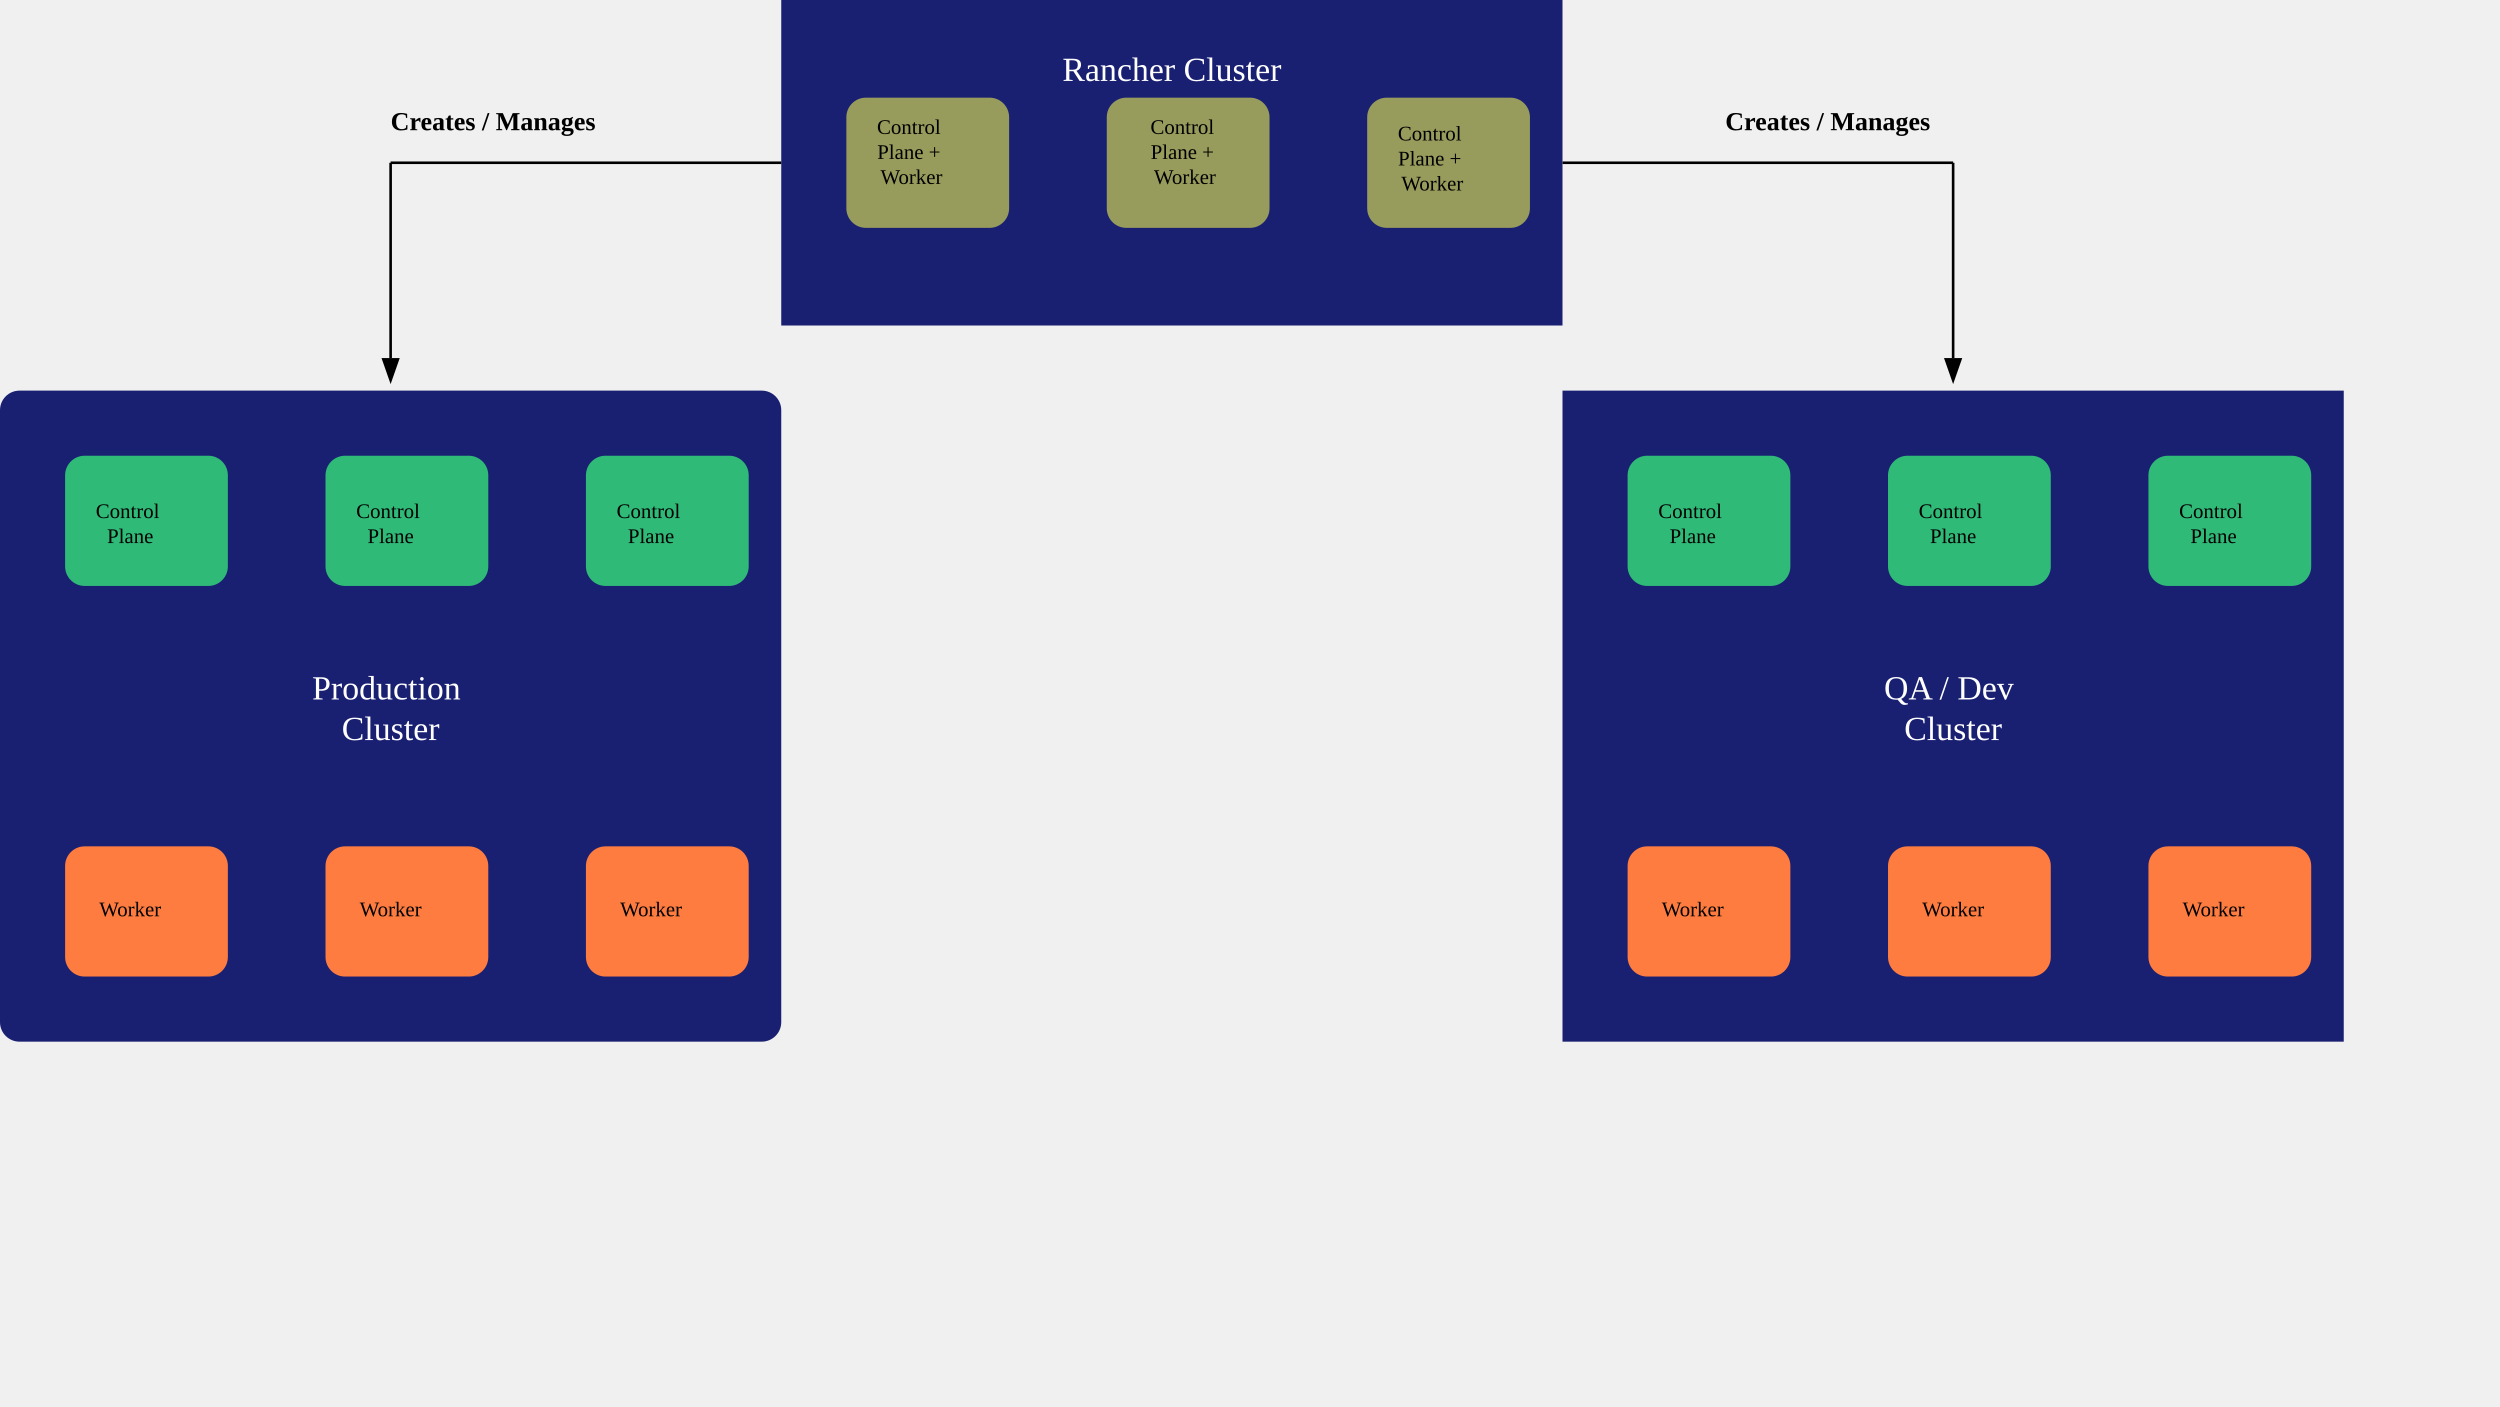
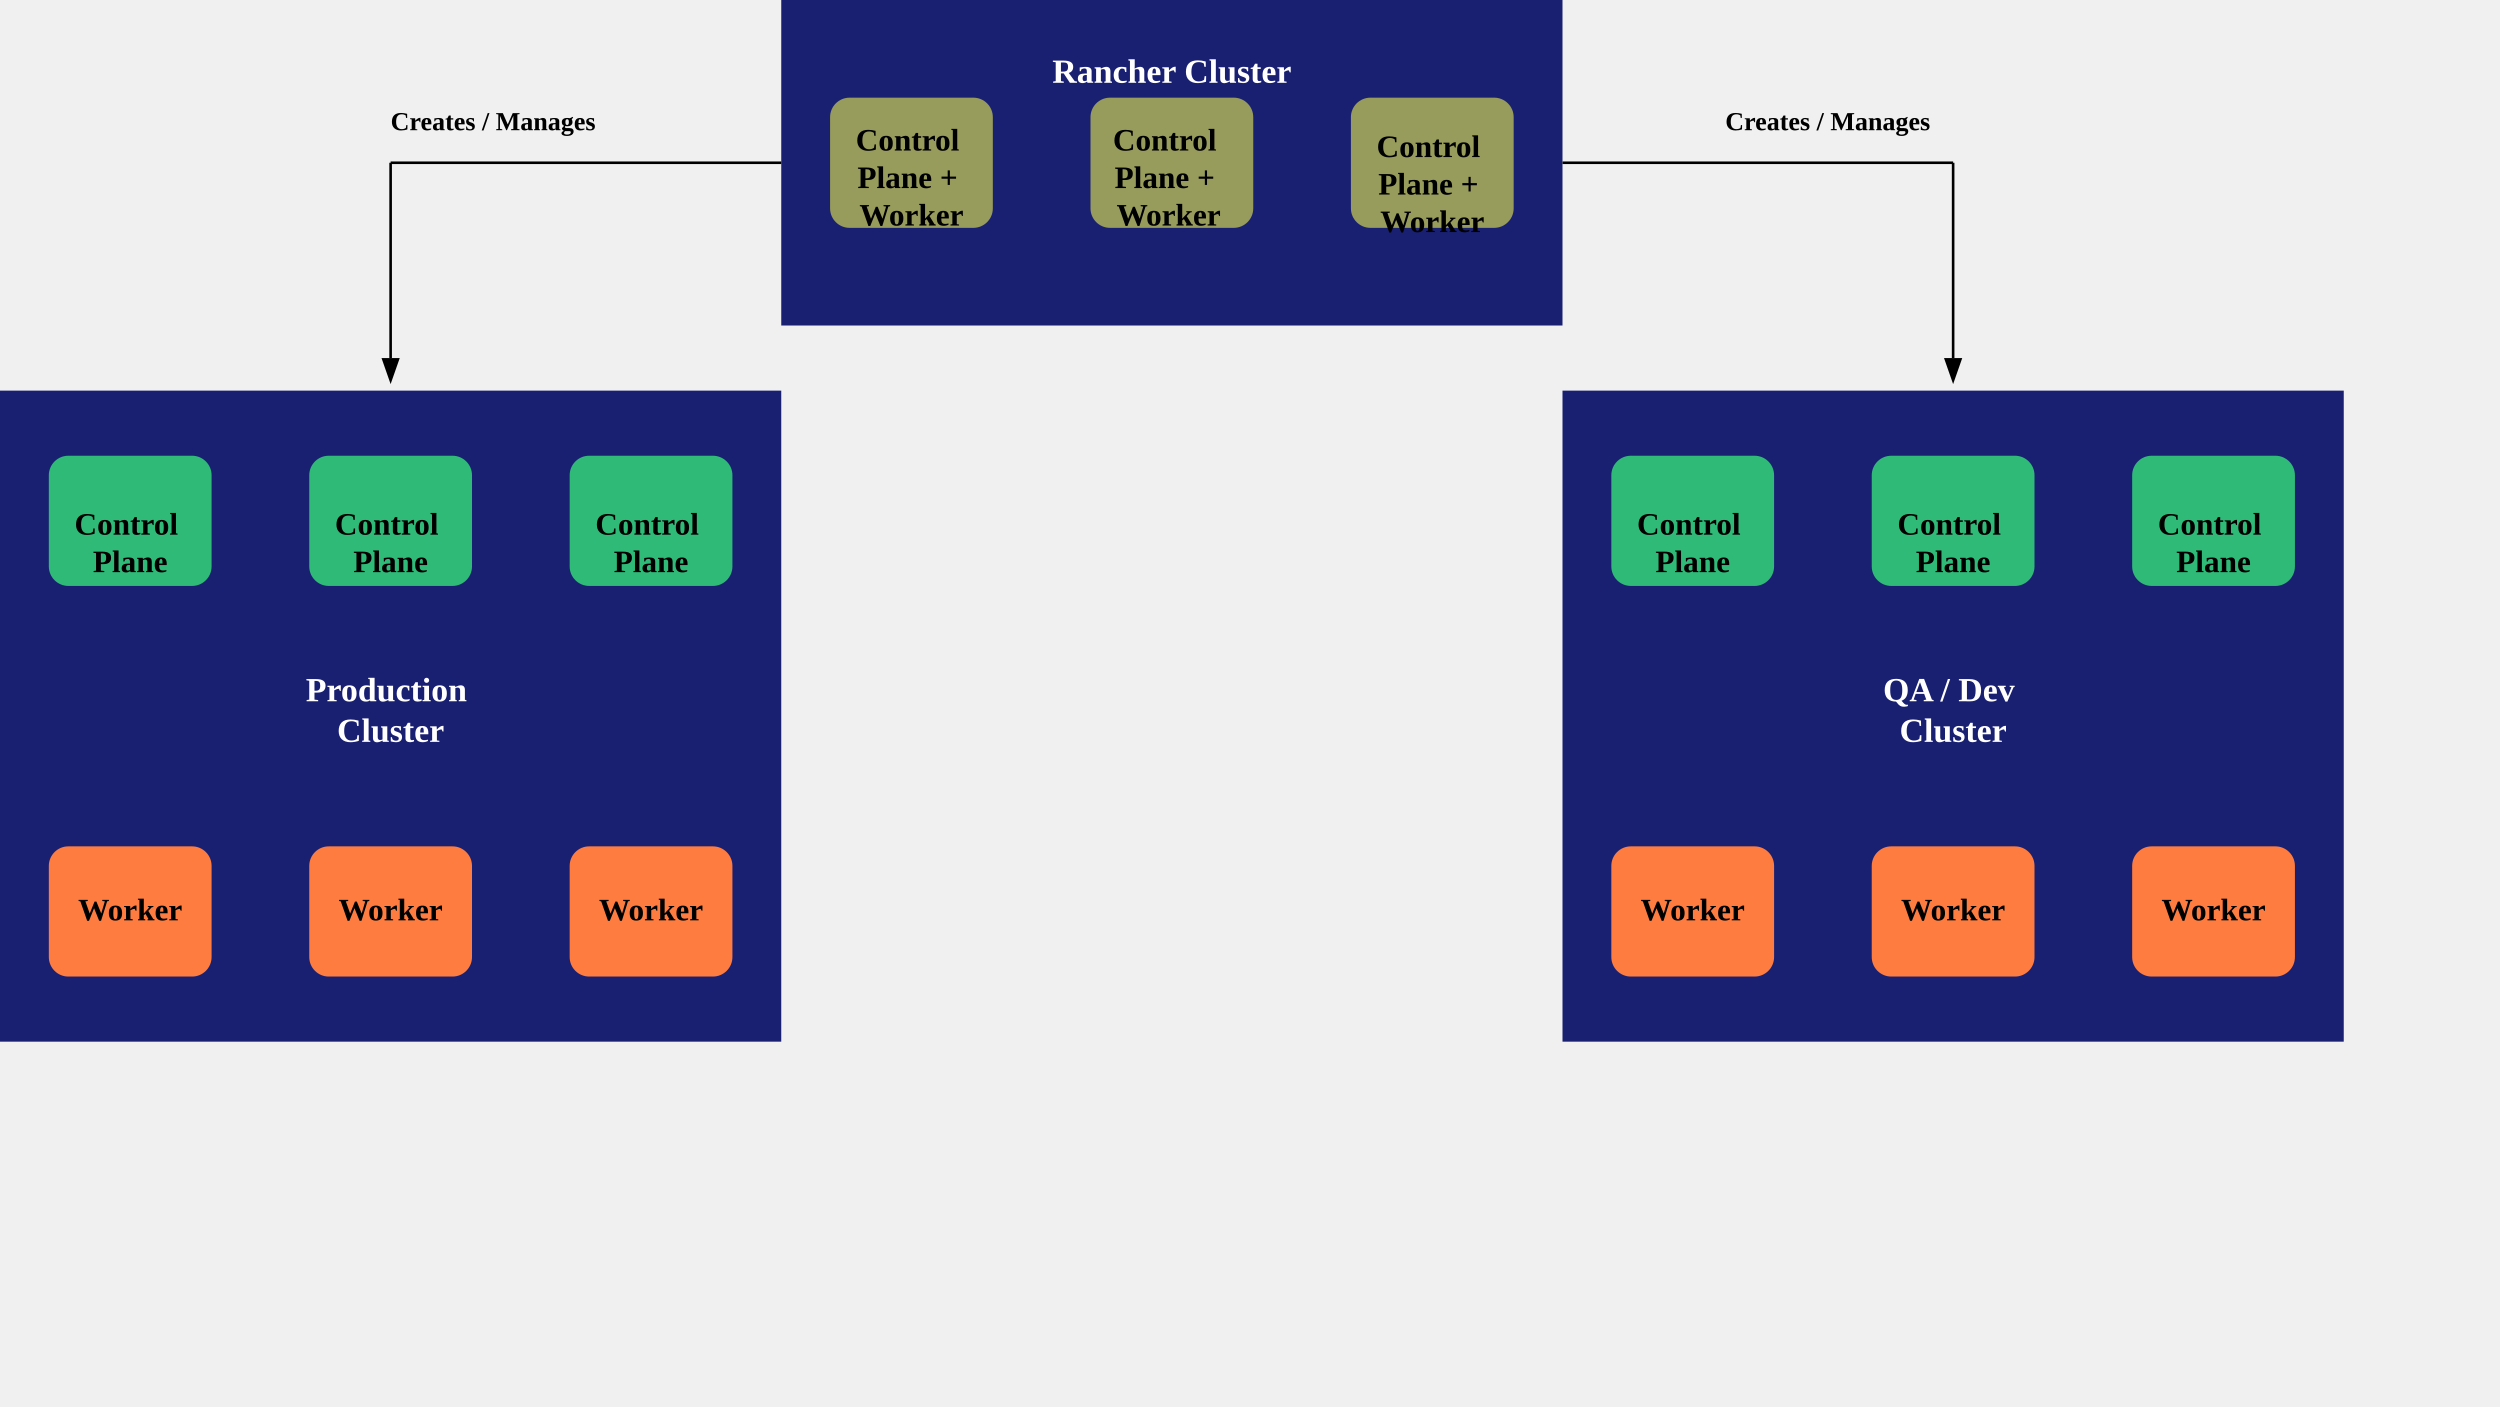
<svg xmlns="http://www.w3.org/2000/svg" width="1920" height="1080">
+   <style>
+ 		text {
+ 			font-weight: bold;
+ 		}
+ 		.clusterNode {
+ 			font-size: 18pt;
+ 			fill: black;
+ 			text-anchor: middle;
+ 			dominant-baseline: middle;
+ 		}
+ 		.control {
+ 			fill: #30BA78;
+ 		}
+ 		.worker {
+ 			fill: #FE7C3F;
+ 		}
+ 	</style>
  <rect x="600" y="0" width="600" height="250" fill="#192072" />
  <text x="600" y="25" text-anchor="middle" dominant-baseline="middle" font-size="26" fill="white">
    <tspan x="900" dy="1.2em">Rancher Cluster</tspan>
  </text>
-   <rect x="650" y="75" width="125" height="100" fill="#979B5B" rx="15" ry="15" />
-   <text x="650" y="80" text-anchor="middle" dominant-baseline="middle" font-size="16" fill="black">
+   <rect x="637.5" y="75" width="125" height="100" fill="#979B5B" rx="15" ry="15" />
+   <text class="clusterNode" x="650" y="80">
    <tspan x="700" dy="1.2em">Control</tspan>
    <tspan x="700" dy="1.2em">Plane +</tspan>
    <tspan x="700" dy="1.2em">Worker</tspan>
  </text>
-   <rect x="850" y="75" width="125" height="100" fill="#979B5B" rx="15" ry="15" />
-   <text x="850" y="80" text-anchor="middle" dominant-baseline="middle" font-size="16" fill="black">
-     <tspan x="910" dy="1.2em">Control</tspan>
-     <tspan x="910" dy="1.2em">Plane +</tspan>
-     <tspan x="910" dy="1.2em">Worker</tspan>
+   <rect x="837.5" y="75" width="125" height="100" fill="#979B5B" rx="15" ry="15" />
+   <text class="clusterNode" x="825" y="80" text-anchor="middle" dominant-baseline="middle">
+     <tspan x="897.5" dy="1.2em">Control</tspan>
+     <tspan x="897.5" dy="1.2em">Plane +</tspan>
+     <tspan x="897.5" dy="1.2em">Worker</tspan>
  </text>
-   <rect x="1050" y="75" width="125" height="100" fill="#979B5B" rx="15" ry="15" />
-   <text x="1050" y="85" text-anchor="middle" dominant-baseline="middle" font-size="16" fill="black">
+   <rect x="1037.5" y="75" width="125" height="100" fill="#979B5B" rx="15" ry="15" />
+   <text class="clusterNode" x="1050" y="85" text-anchor="middle" dominant-baseline="middle">
    <tspan x="1100" dy="1.2em">Control</tspan>
    <tspan x="1100" dy="1.2em">Plane +</tspan>
    <tspan x="1100" dy="1.2em">Worker</tspan>
  </text>
  <text x="300" y="100" font-size="20" fill="black" font-weight="bold"> Creates / Manages </text>
  <text x="1325" y="100" font-size="20" fill="black" font-weight="bold"> Creates / Manages </text>
-   <rect x="0" y="300" width="600" height="500" fill="#192072" rx="15" ry="15" />
+   <rect id="production" x="0" y="300" width="600" height="500" fill="#192072" />
  <text x="300" y="500" text-anchor="middle" dominant-baseline="middle" font-size="26" fill="white">
    <tspan x="300" dy="1.2em">Production</tspan>
    <tspan x="300" dy="1.2em">Cluster</tspan>
  </text>
-   <rect x="50" y="350" width="125" height="100" fill="#30BA78" rx="15" ry="15" />
-   <text x="100" y="375" text-anchor="middle" dominant-baseline="middle" font-size="16" fill="black">
+   <rect class="control" x="37.5" y="350" width="125" height="100" rx="15" ry="15" />
+   <text class="clusterNode" x="100" y="375">
    <tspan x="100" dy="1.2em">Control</tspan>
    <tspan x="100" dy="1.2em">Plane</tspan>
  </text>
-   <rect x="250" y="350" width="125" height="100" fill="#30BA78" rx="15" ry="15" />
-   <text x="300" y="375" text-anchor="middle" dominant-baseline="middle" font-size="16" fill="black">
+   <rect class="control" x="237.5" y="350" width="125" height="100" rx="15" ry="15" />
+   <text class="clusterNode" x="300" y="375">
    <tspan x="300" dy="1.2em">Control</tspan>
    <tspan x="300" dy="1.2em">Plane</tspan>
  </text>
-   <rect x="450" y="350" width="125" height="100" fill="#30BA78" rx="15" ry="15" />
-   <text x="500" y="375" text-anchor="middle" dominant-baseline="middle" font-size="16" fill="black">
+   <rect class="control" x="437.5" y="350" width="125" height="100" rx="15" ry="15" />
+   <text class="clusterNode" x="500" y="375">
    <tspan x="500" dy="1.2em">Control</tspan>
    <tspan x="500" dy="1.2em">Plane</tspan>
  </text>
-   <rect x="50" y="650" width="125" height="100" fill="#FE7C3F" rx="15" ry="15" />
-   <text x="100" y="700" text-anchor="middle" dominant-baseline="middle" font-size="16" fill="black">Worker</text>
-   <rect x="250" y="650" width="125" height="100" fill="#FE7C3F" rx="15" ry="15" />
-   <text x="300" y="700" text-anchor="middle" dominant-baseline="middle" font-size="16" fill="black">Worker</text>
-   <rect x="450" y="650" width="125" height="100" fill="#FE7C3F" rx="15" ry="15" />
-   <text x="500" y="700" text-anchor="middle" dominant-baseline="middle" font-size="16" fill="black">Worker</text>
+   <rect class="worker" x="37.5" y="650" width="125" height="100" rx="15" ry="15" />
+   <text class="clusterNode" x="100" y="700" text-anchor="middle" dominant-baseline="middle">Worker</text>
+   <rect class="worker" x="237.5" y="650" width="125" height="100" rx="15" ry="15" />
+   <text class="clusterNode" x="300" y="700" text-anchor="middle" dominant-baseline="middle">Worker</text>
+   <rect class="worker" x="437.5" y="650" width="125" height="100" rx="15" ry="15" />
+   <text class="clusterNode" x="500" y="700" text-anchor="middle" dominant-baseline="middle">Worker</text>
  <rect x="1200" y="300" width="600" height="500" fill="#192072" />
  <text x="1500" y="500" text-anchor="middle" dominant-baseline="middle" font-size="26" fill="white">
    <tspan x="1500" dy="1.2em">QA / Dev</tspan>
    <tspan x="1500" dy="1.2em">Cluster</tspan>
  </text>
-   <rect x="1250" y="350" width="125" height="100" fill="#30BA78" rx="15" ry="15" />
-   <text x="1300" y="375" text-anchor="middle" dominant-baseline="middle" font-size="16" fill="black">
+   <rect class="control" x="1237.5" y="350" width="125" height="100" rx="15" ry="15" />
+   <text class="clusterNode" x="1300" y="375" text-anchor="middle" dominant-baseline="middle">
    <tspan x="1300" dy="1.2em">Control</tspan>
    <tspan x="1300" dy="1.2em">Plane</tspan>
  </text>
-   <rect x="1450" y="350" width="125" height="100" fill="#30BA78" rx="15" ry="15" />
-   <text x="1500" y="375" text-anchor="middle" dominant-baseline="middle" font-size="16" fill="black">
+   <rect class="control" x="1437.5" y="350" width="125" height="100" fill="#30BA78" rx="15" ry="15" />
+   <text class="clusterNode" x="1500" y="375" text-anchor="middle" dominant-baseline="middle">
    <tspan x="1500" dy="1.2em">Control</tspan>
    <tspan x="1500" dy="1.2em">Plane</tspan>
  </text>
-   <rect x="1650" y="350" width="125" height="100" fill="#30BA78" rx="15" ry="15" />
-   <text x="1700" y="375" text-anchor="middle" dominant-baseline="middle" font-size="16" fill="black">
+   <rect class="control" x="1637.5" y="350" width="125" height="100" fill="#30BA78" rx="15" ry="15" />
+   <text class="clusterNode" x="1700" y="375" text-anchor="middle" dominant-baseline="middle">
    <tspan x="1700" dy="1.2em">Control</tspan>
    <tspan x="1700" dy="1.2em">Plane</tspan>
  </text>
-   <rect x="1250" y="650" width="125" height="100" fill="#FE7C3F" rx="15" ry="15" />
-   <text x="1300" y="700" text-anchor="middle" dominant-baseline="middle" font-size="16" fill="black">Worker</text>
-   <rect x="1450" y="650" width="125" height="100" fill="#FE7C3F" rx="15" ry="15" />
-   <text x="1500" y="700" text-anchor="middle" dominant-baseline="middle" font-size="16" fill="black">Worker</text>
-   <rect x="1650" y="650" width="125" height="100" fill="#FE7C3F" rx="15" ry="15" />
-   <text x="1700" y="700" text-anchor="middle" dominant-baseline="middle" font-size="16" fill="black">Worker</text>
+   <rect class="worker" x="1237.5" y="650" width="125" height="100" rx="15" ry="15" />
+   <text class="clusterNode" x="1300" y="700" text-anchor="middle" dominant-baseline="middle">Worker</text>
+   <rect class="worker" x="1437.5" y="650" width="125" height="100" rx="15" ry="15" />
+   <text class="clusterNode" x="1500" y="700" text-anchor="middle" dominant-baseline="middle">Worker</text>
+   <rect class="worker" x="1637.5" y="650" width="125" height="100" rx="15" ry="15" />
+   <text class="clusterNode" x="1700" y="700" text-anchor="middle" dominant-baseline="middle">Worker</text>
  <defs>
    <marker id="arrowhead" markerWidth="10" markerHeight="7" refX="0" refY="3.5" orient="auto">
      <polygon points="0 0, 10 3.5, 0 7" fill="black" />
    </marker>
  </defs>
  <line x1="300" y1="125" x2="600" y2="125" stroke="black" stroke-width="2" />
  <line x1="300" y1="125" x2="300" y2="275" stroke="black" stroke-width="2" marker-end="url(#arrowhead)" />
  <line x1="1200" y1="125" x2="1500" y2="125" stroke="black" stroke-width="2" />
  <line x1="1500" y1="125" x2="1500" y2="275" stroke="black" stroke-width="2" marker-end="url(#arrowhead)" />
</svg>
